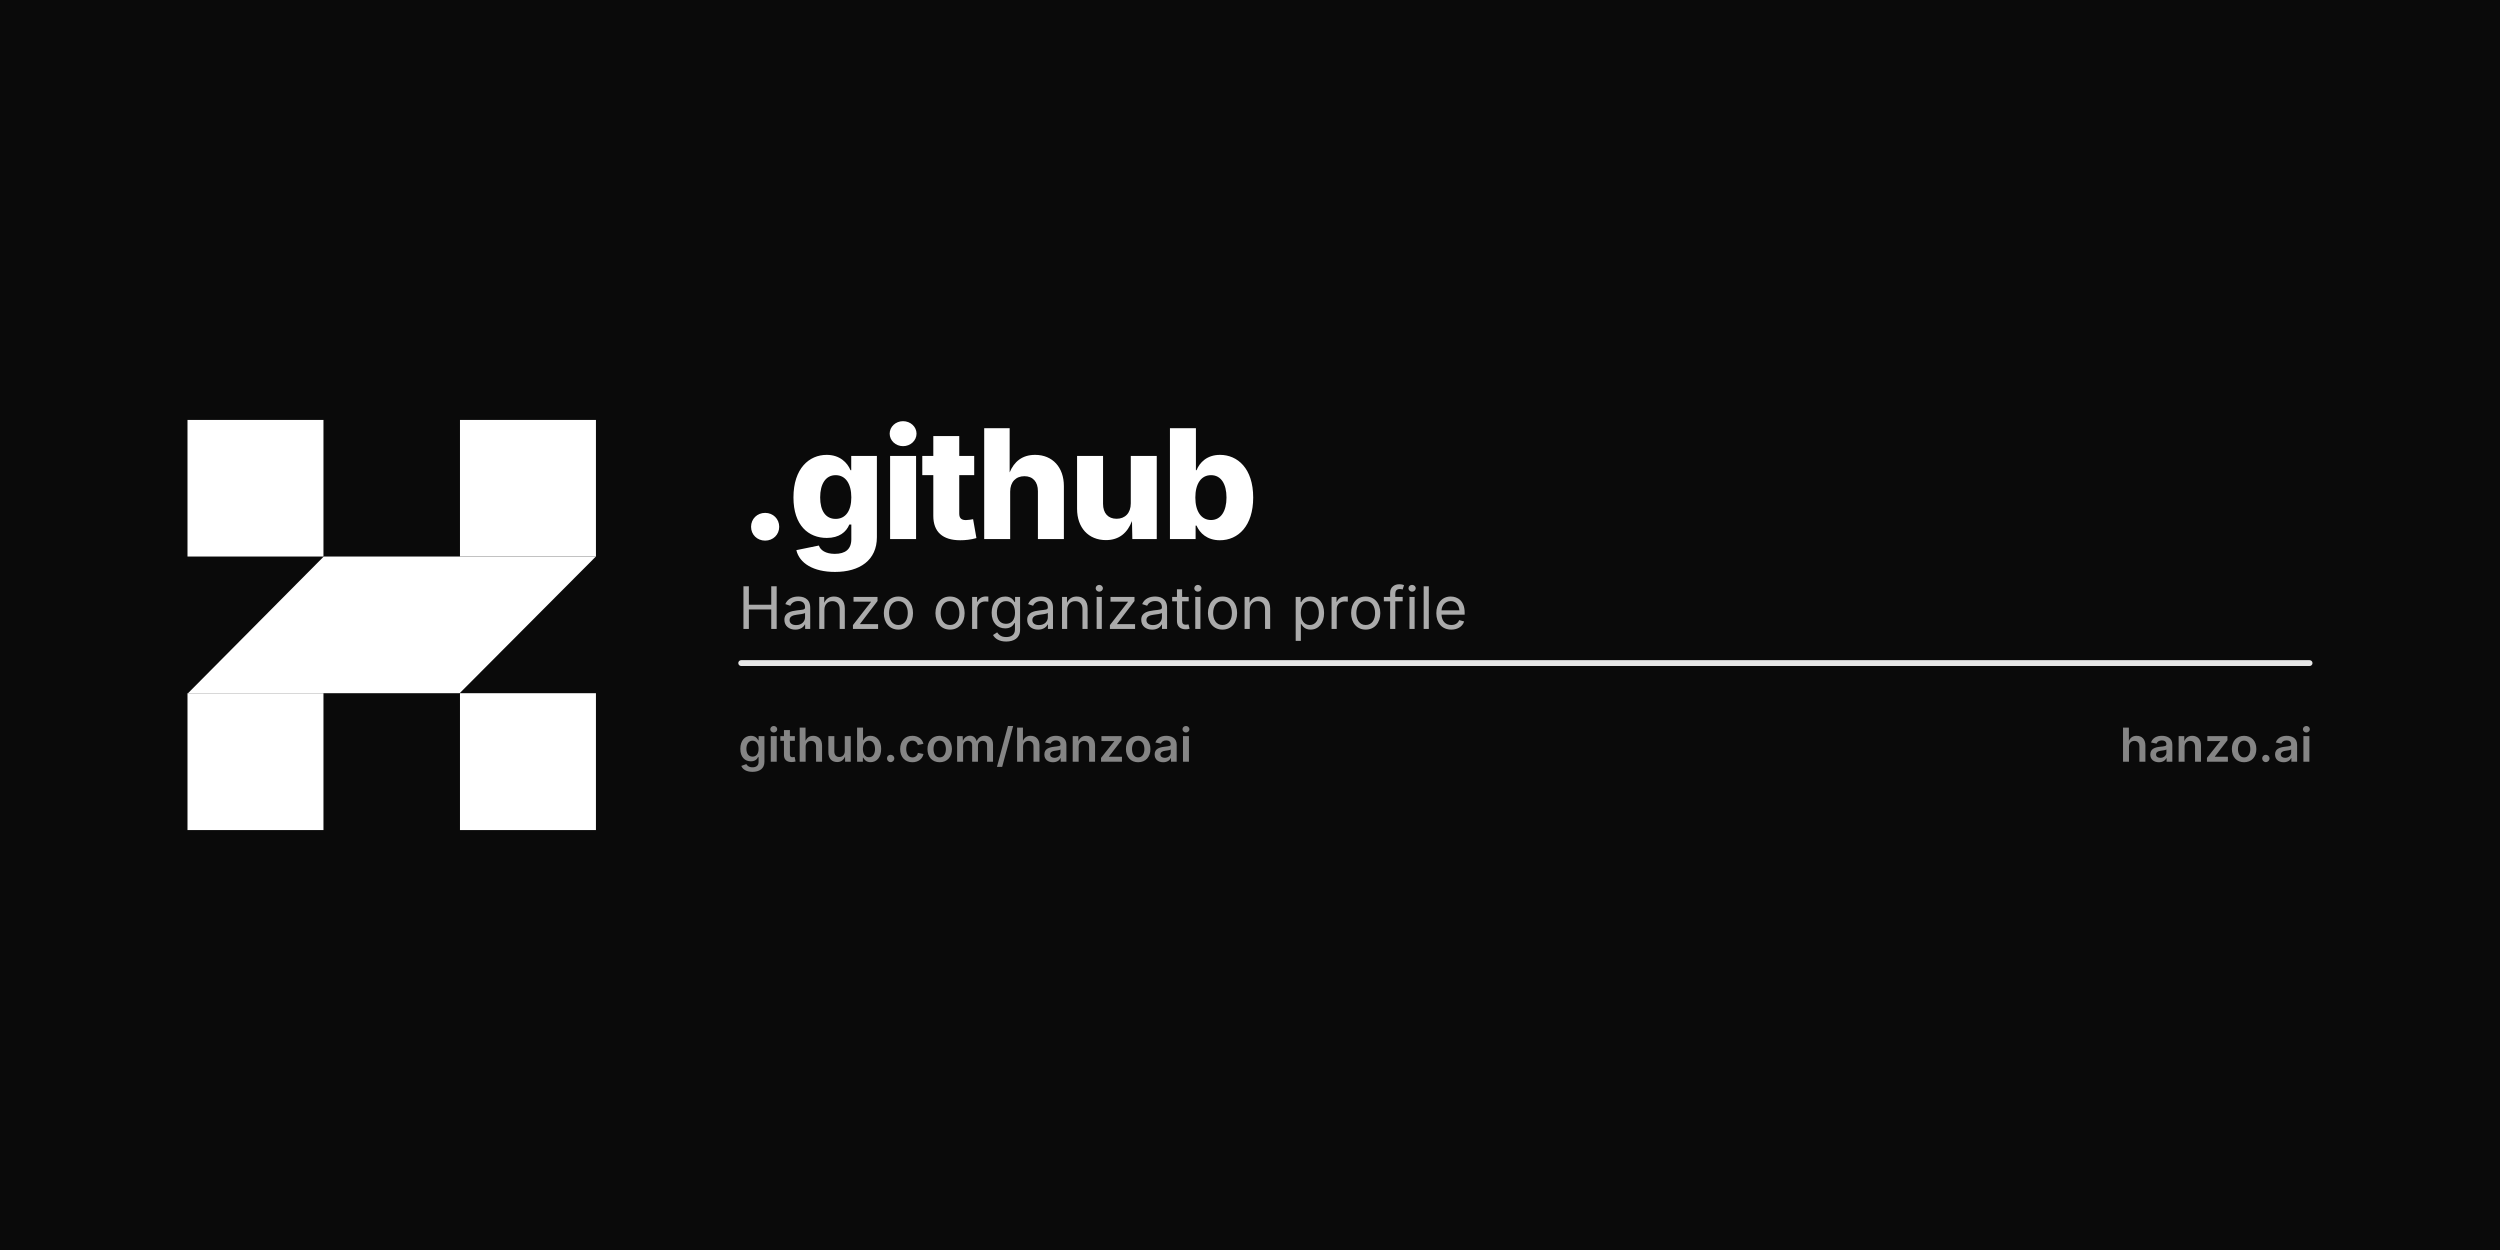
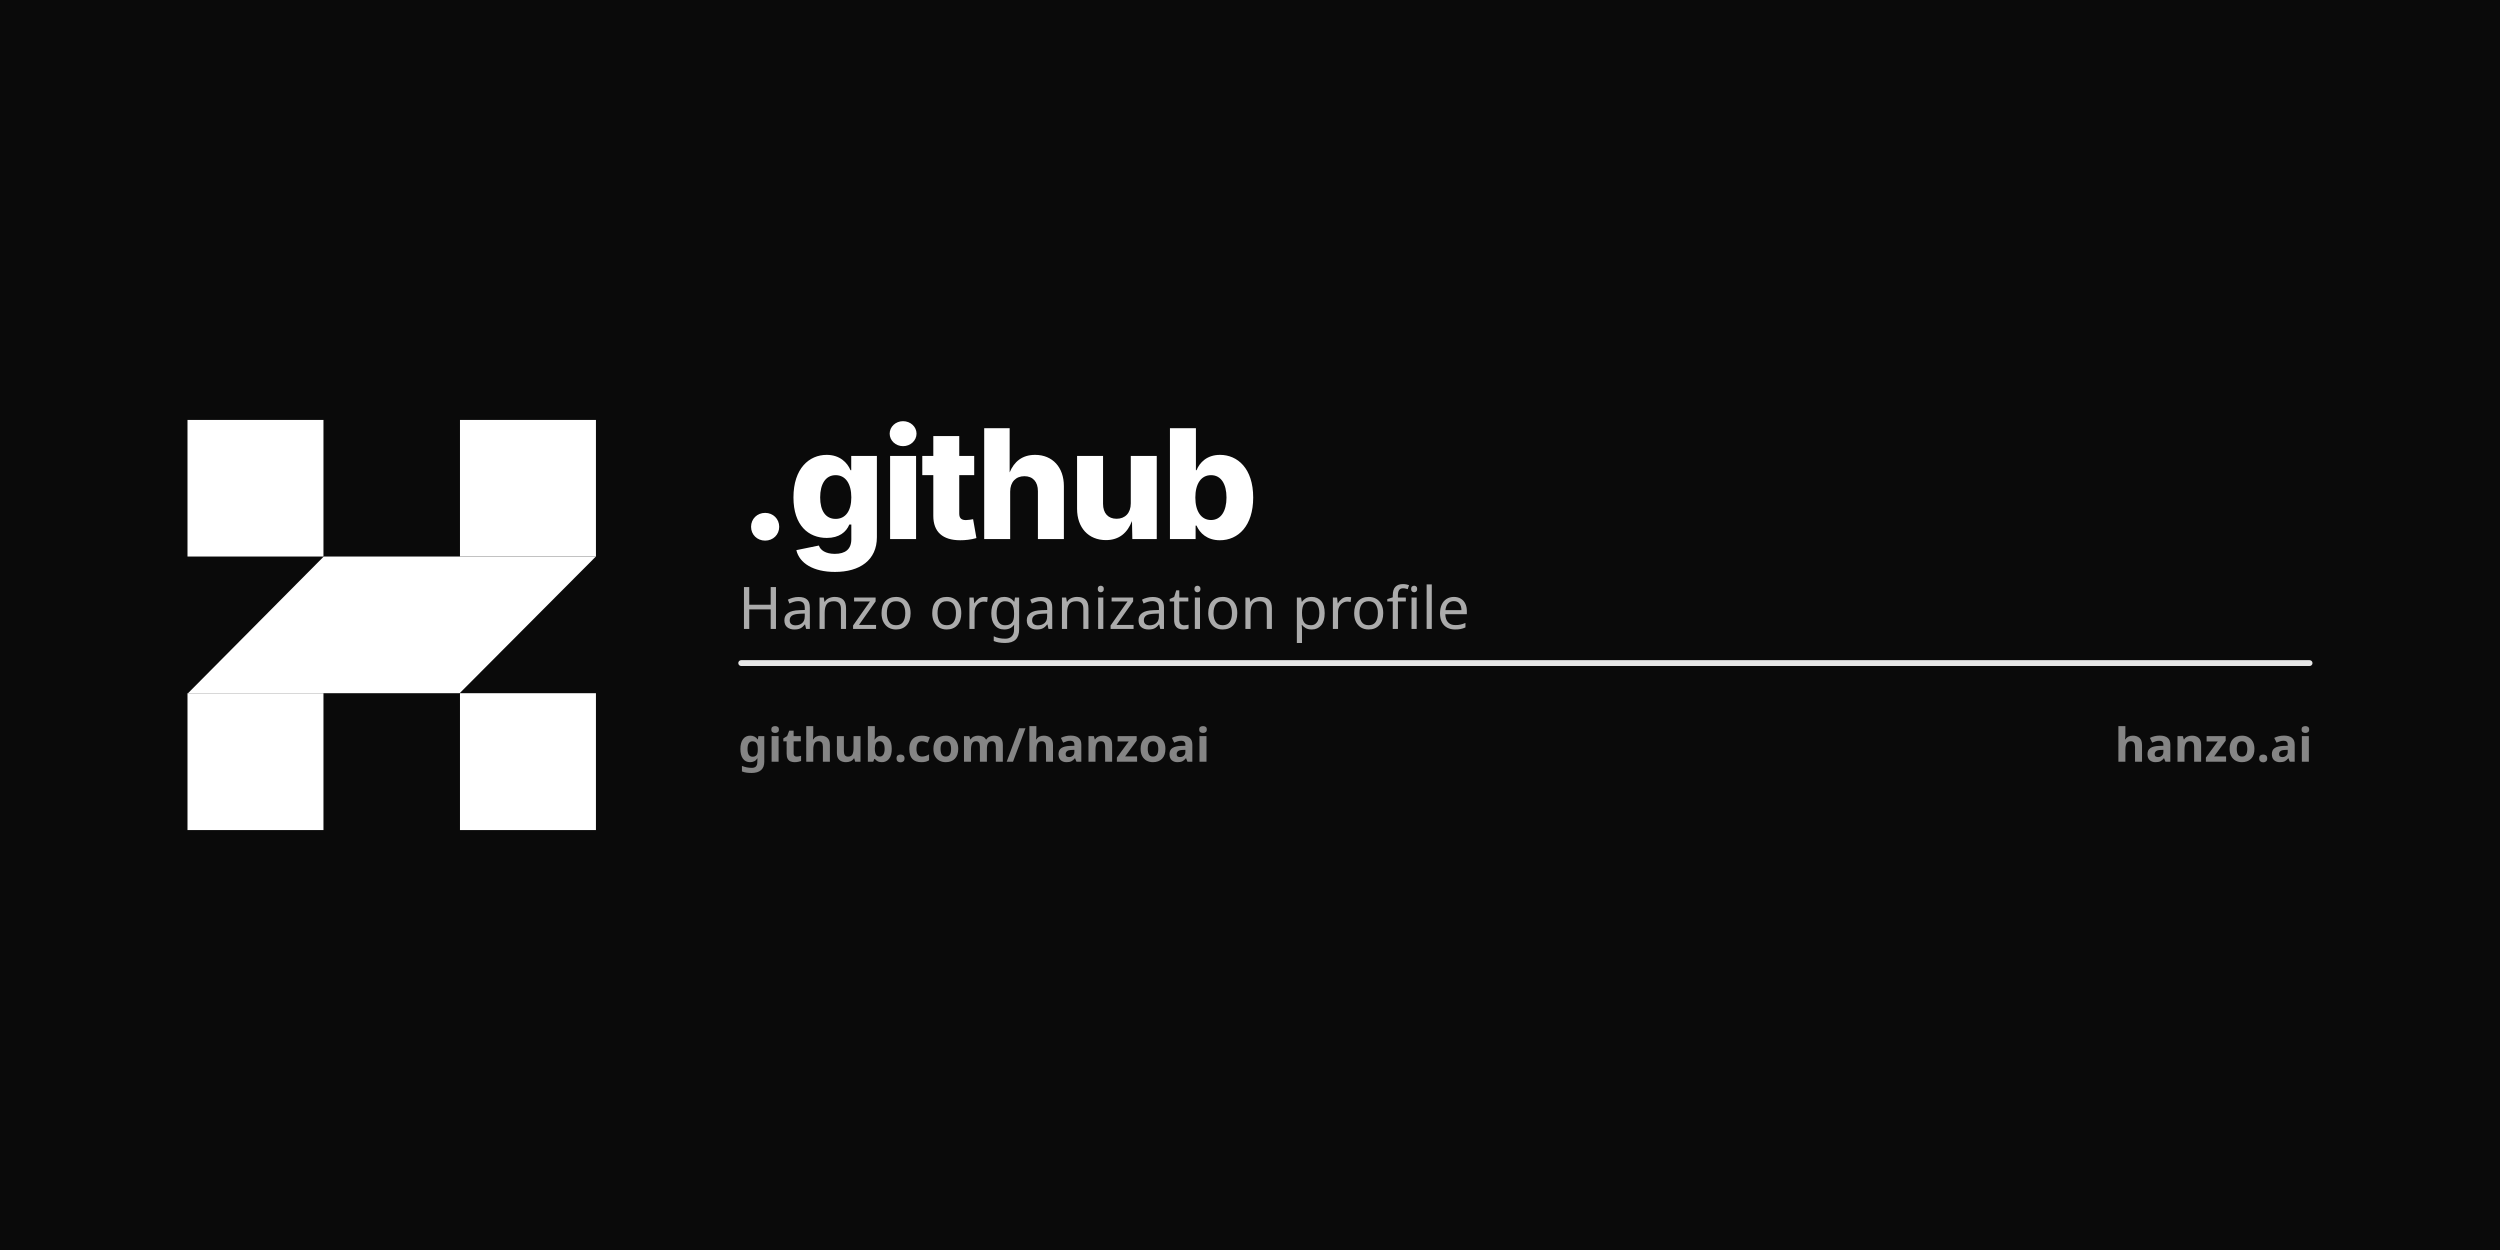
<svg xmlns="http://www.w3.org/2000/svg" width="1280" height="640" viewBox="0 0 1280 640" role="img" aria-label=".github">
  <rect width="1280" height="640" fill="#0A0A0A" />
  <svg x="96" y="215" width="210" height="210" viewBox="0 0 67 67">
    <path d="M22.21 67V44.637H0V67H22.21Z" fill="#fff" />
    <path d="M66.704 22.318H22.253L0.088 44.637H44.463L66.704 22.318Z" fill="#fff" />
    <path d="M22.21 0H0V22.318H22.21V0Z" fill="#fff" />
    <path d="M66.72 0H44.51V22.318H66.72V0Z" fill="#fff" />
    <path d="M66.72 67V44.637H44.51V67H66.72Z" fill="#fff" />
  </svg>
-   <text x="378" y="276" font-family="Inter,system-ui,-apple-system,sans-serif" font-size="78" font-weight="800" letter-spacing="-2" fill="#ffffff">.github</text>
-   <text x="378" y="322" font-family="Inter,system-ui,sans-serif" font-size="30" fill="#ffffff" opacity=".66">Hanzo organization profile</text>
+   <text x="378" y="276" font-family="Zen,system-ui,-apple-system,sans-serif" font-size="78" font-weight="800" letter-spacing="-2" fill="#ffffff">.github</text>
+   <text x="378" y="322" font-family="Zen,system-ui,sans-serif" font-size="30" fill="#ffffff" opacity=".66">Hanzo organization profile</text>
  <rect x="378" y="338" width="806" height="3" rx="1.5" fill="#ffffff" opacity=".9" />
-   <text x="378" y="390" font-family="Inter,system-ui,sans-serif" font-size="24" font-weight="600" fill="#ffffff" opacity=".5">github.com/hanzoai</text>
-   <text x="1184" y="390" text-anchor="end" font-family="Inter,system-ui,sans-serif" font-size="24" font-weight="600" fill="#ffffff" opacity=".5">hanzo.ai</text>
+   <text x="378" y="390" font-family="Zen,system-ui,sans-serif" font-size="24" font-weight="600" fill="#ffffff" opacity=".5">github.com/hanzoai</text>
+   <text x="1184" y="390" text-anchor="end" font-family="Zen,system-ui,sans-serif" font-size="24" font-weight="600" fill="#ffffff" opacity=".5">hanzo.ai</text>
</svg>
